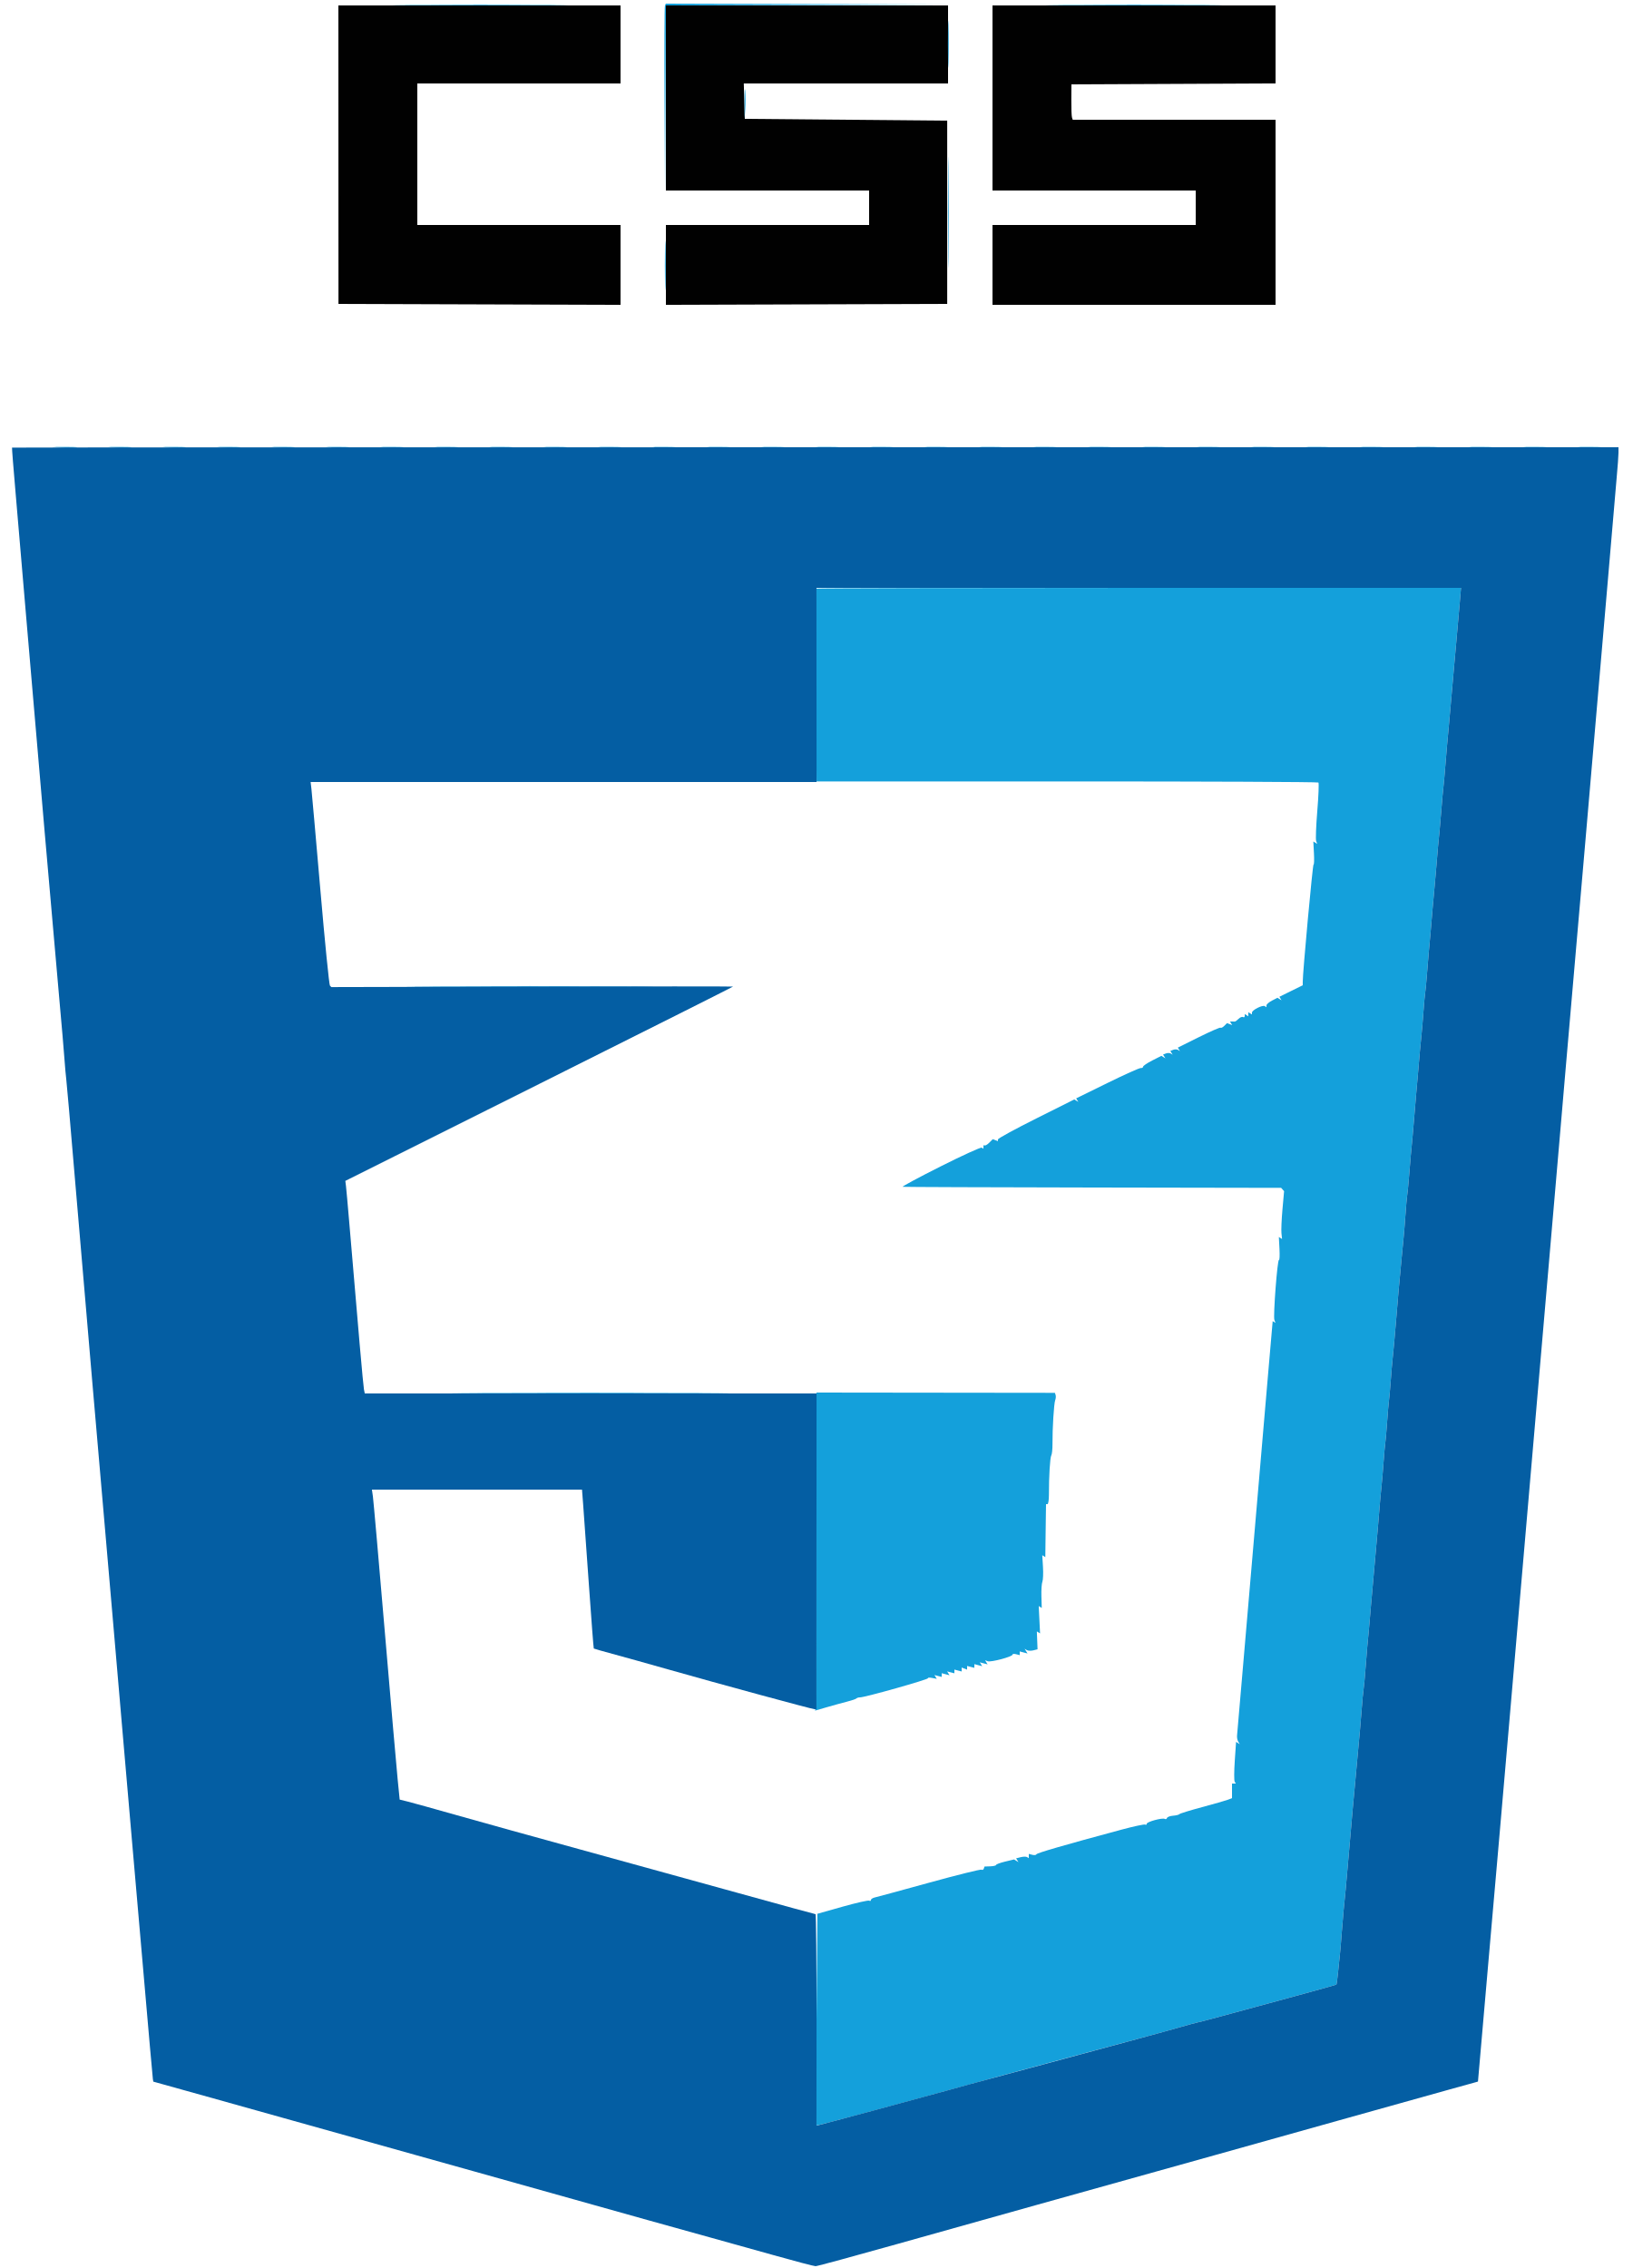
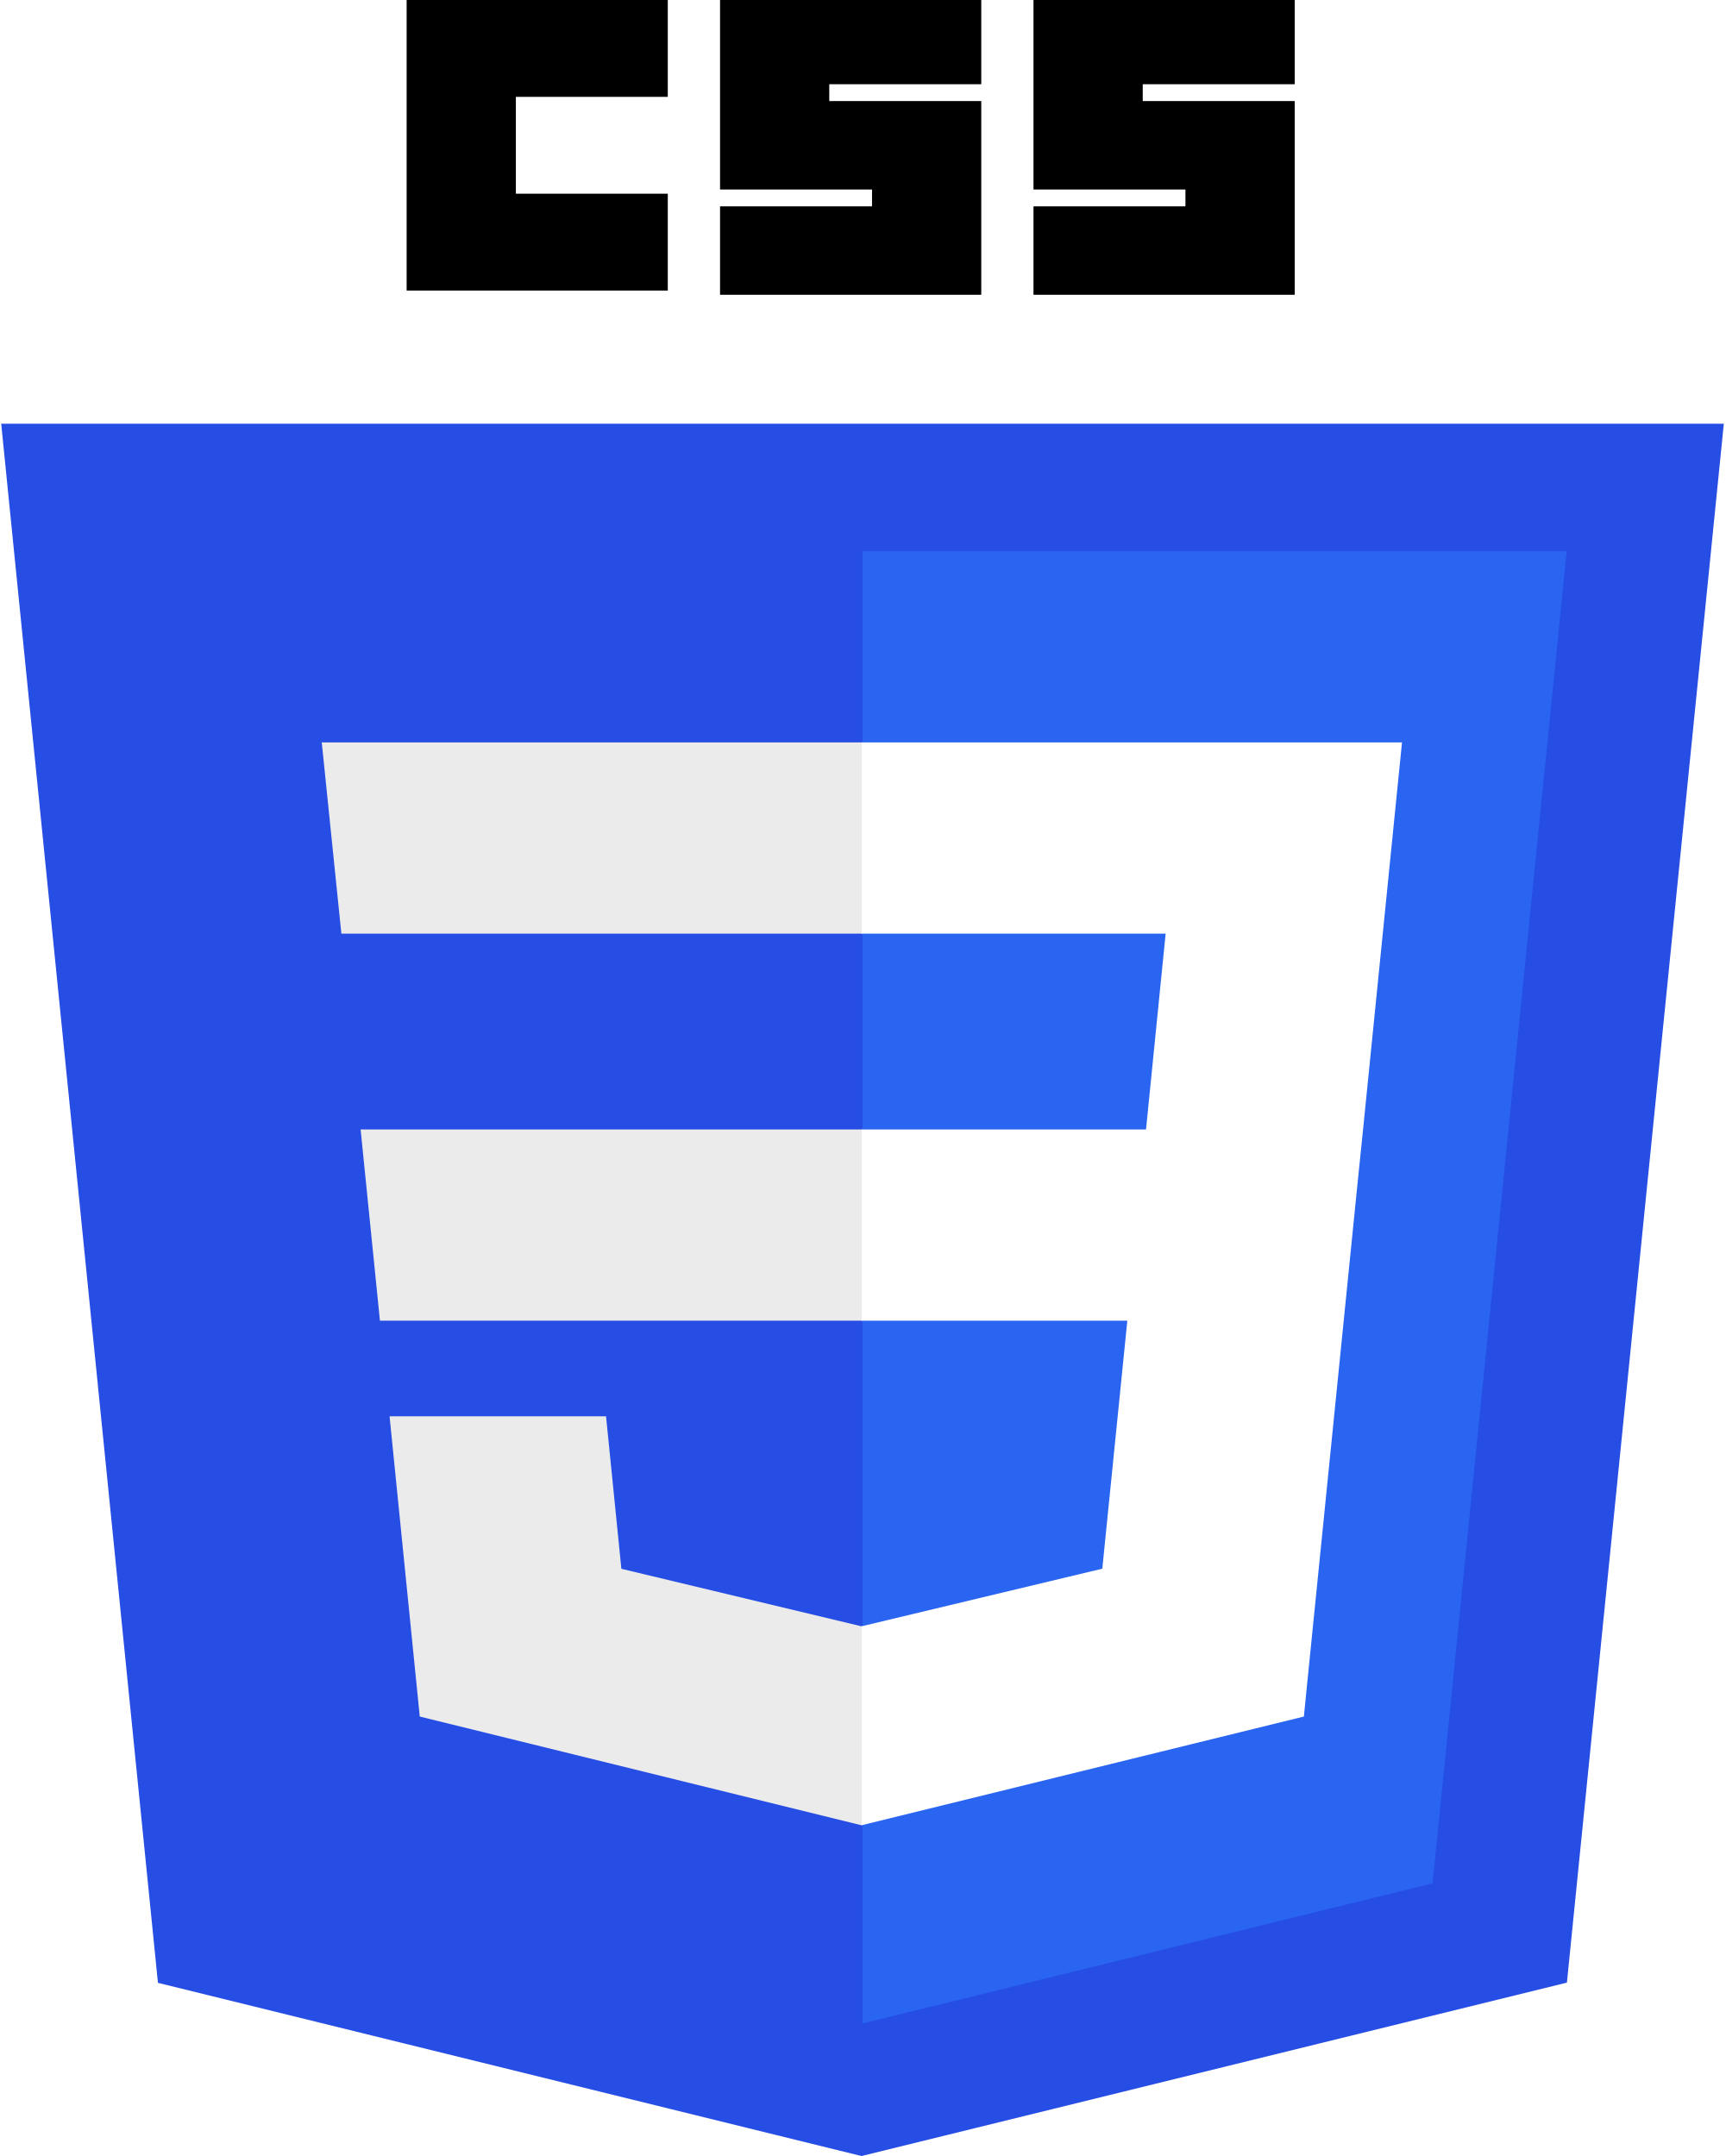
- <svg xmlns="http://www.w3.org/2000/svg" width="900" height="1250" viewBox="0 0 900 1250" version="1.1">
-   <path d="M 186.523 85.250 L 186.545 167.500 264.273 167.756 L 342 168.012 342 146.006 L 342 124 286 124 L 230 124 230 85 L 230 46 286 46 L 342 46 342 24.500 L 342 3 264.250 3 L 186.500 3 186.523 85.250 M 367 54 L 367 105 423 105 L 479 105 479 114.500 L 479 124 423 124 L 367 124 367 146.006 L 367 168.012 444.519 167.756 L 522.038 167.500 522.038 117 L 522.039 66.500 466.269 66 L 410.500 65.500 410.214 55.750 L 409.928 46 466.214 46 L 522.500 46 522.500 24.500 L 522.500 3 444.750 3 L 367 3 367 54 M 547 54 L 547 105 603 105 L 659 105 659 114.500 L 659 124 603 124 L 547 124 547 146 L 547 168 625 168 L 703 168 703 117 L 703 66 647.107 66 L 591.214 66 590.800 64.750 C 590.572 64.063, 590.411 59.675, 590.443 55 L 590.500 46.500 646.750 46.242 L 703 45.983 703 24.492 L 703 3 625 3 L 547 3 547 54" stroke="none" fill="#010101" fill-rule="evenodd" />
-   <path d="M 225.824 2.750 C 247.453 2.900, 282.553 2.900, 303.824 2.750 C 325.096 2.599, 307.400 2.476, 264.500 2.476 C 221.600 2.476, 204.196 2.599, 225.824 2.750 M 366.458 3.250 C 366.195 3.938, 366.101 27.225, 366.249 55 L 366.519 105.500 366.759 54.256 L 367 3.012 444.750 2.750 L 522.500 2.488 444.719 2.244 L 366.937 2 366.458 3.250 M 585.750 2.750 C 607.338 2.900, 642.663 2.900, 664.250 2.750 C 685.838 2.599, 668.175 2.476, 625 2.476 C 581.825 2.476, 564.163 2.599, 585.750 2.750 M 522.423 24.500 C 522.424 36.050, 522.570 40.638, 522.747 34.696 C 522.924 28.753, 522.923 19.303, 522.745 13.696 C 522.567 8.088, 522.422 12.950, 522.423 24.500 M 410.365 55.500 L 410.370 65.500 410.738 60.216 C 410.941 57.311, 410.939 52.811, 410.734 50.216 C 410.528 47.622, 410.363 50, 410.365 55.500 M 522.463 117 C 522.463 144.225, 522.592 155.363, 522.749 141.750 C 522.906 128.137, 522.906 105.862, 522.749 92.250 C 522.592 78.637, 522.463 89.775, 522.463 117 M 366.426 146.500 C 366.427 158.600, 366.571 163.413, 366.747 157.195 C 366.923 150.977, 366.922 141.077, 366.746 135.195 C 366.569 129.313, 366.425 134.400, 366.426 146.500 M 33.776 246.733 C 36.128 246.945, 39.728 246.942, 41.776 246.727 C 43.824 246.512, 41.900 246.339, 37.500 246.343 L 29.500 246.349 33.776 246.733 M 63.776 246.733 C 66.128 246.945, 69.728 246.942, 71.776 246.727 C 73.824 246.512, 71.900 246.339, 67.500 246.343 L 59.500 246.349 63.776 246.733 M 93.776 246.733 C 96.128 246.945, 99.728 246.942, 101.776 246.727 C 103.824 246.512, 101.900 246.339, 97.500 246.343 L 89.500 246.349 93.776 246.733 M 123.776 246.733 C 126.128 246.945, 129.728 246.942, 131.776 246.727 C 133.824 246.512, 131.900 246.339, 127.500 246.343 L 119.500 246.349 123.776 246.733 M 153.776 246.733 C 156.128 246.945, 159.728 246.942, 161.776 246.727 C 163.824 246.512, 161.900 246.339, 157.500 246.343 L 149.500 246.349 153.776 246.733 M 183.776 246.733 C 186.128 246.945, 189.728 246.942, 191.776 246.727 C 193.824 246.512, 191.900 246.339, 187.500 246.343 L 179.500 246.349 183.776 246.733 M 213.776 246.733 C 216.128 246.945, 219.728 246.942, 221.776 246.727 C 223.824 246.512, 221.900 246.339, 217.500 246.343 L 209.500 246.349 213.776 246.733 M 243.776 246.733 C 246.128 246.945, 249.728 246.942, 251.776 246.727 C 253.824 246.512, 251.900 246.339, 247.500 246.343 L 239.500 246.349 243.776 246.733 M 273.776 246.733 C 276.128 246.945, 279.728 246.942, 281.776 246.727 C 283.824 246.512, 281.900 246.339, 277.500 246.343 L 269.500 246.349 273.776 246.733 M 303.776 246.733 C 306.128 246.945, 309.728 246.942, 311.776 246.727 C 313.824 246.512, 311.900 246.339, 307.500 246.343 L 299.500 246.349 303.776 246.733 M 333.776 246.733 C 336.128 246.945, 339.728 246.942, 341.776 246.727 C 343.824 246.512, 341.900 246.339, 337.500 246.343 L 329.500 246.349 333.776 246.733 M 363.776 246.733 C 366.128 246.945, 369.728 246.942, 371.776 246.727 C 373.824 246.512, 371.900 246.339, 367.500 246.343 L 359.500 246.349 363.776 246.733 M 393.776 246.733 C 396.128 246.945, 399.728 246.942, 401.776 246.727 C 403.824 246.512, 401.900 246.339, 397.500 246.343 L 389.500 246.349 393.776 246.733 M 423.776 246.733 C 426.128 246.945, 429.728 246.942, 431.776 246.727 C 433.824 246.512, 431.900 246.339, 427.500 246.343 L 419.500 246.349 423.776 246.733 M 453.776 246.733 C 456.128 246.945, 459.728 246.942, 461.776 246.727 C 463.824 246.512, 461.900 246.339, 457.500 246.343 L 449.500 246.349 453.776 246.733 M 483.776 246.733 C 486.128 246.945, 489.728 246.942, 491.776 246.727 C 493.824 246.512, 491.900 246.339, 487.500 246.343 L 479.500 246.349 483.776 246.733 M 513.776 246.733 C 516.128 246.945, 519.728 246.942, 521.776 246.727 C 523.824 246.512, 521.900 246.339, 517.500 246.343 L 509.500 246.349 513.776 246.733 M 543.776 246.733 C 546.128 246.945, 549.728 246.942, 551.776 246.727 C 553.824 246.512, 551.900 246.339, 547.500 246.343 L 539.500 246.349 543.776 246.733 M 573.776 246.733 C 576.128 246.945, 579.728 246.942, 581.776 246.727 C 583.824 246.512, 581.900 246.339, 577.500 246.343 L 569.500 246.349 573.776 246.733 M 603.776 246.733 C 606.128 246.945, 609.728 246.942, 611.776 246.727 C 613.824 246.512, 611.900 246.339, 607.500 246.343 L 599.500 246.349 603.776 246.733 M 633.776 246.733 C 636.128 246.945, 639.728 246.942, 641.776 246.727 C 643.824 246.512, 641.900 246.339, 637.500 246.343 L 629.500 246.349 633.776 246.733 M 663.776 246.733 C 666.128 246.945, 669.728 246.942, 671.776 246.727 C 673.824 246.512, 671.900 246.339, 667.500 246.343 L 659.500 246.349 663.776 246.733 M 693.776 246.733 C 696.128 246.945, 699.728 246.942, 701.776 246.727 C 703.824 246.512, 701.900 246.339, 697.500 246.343 L 689.500 246.349 693.776 246.733 M 723.776 246.733 C 726.128 246.945, 729.728 246.942, 731.776 246.727 C 733.824 246.512, 731.900 246.339, 727.500 246.343 L 719.500 246.349 723.776 246.733 M 753.776 246.733 C 756.128 246.945, 759.728 246.942, 761.776 246.727 C 763.824 246.512, 761.900 246.339, 757.500 246.343 L 749.500 246.349 753.776 246.733 M 783.776 246.733 C 786.128 246.945, 789.728 246.942, 791.776 246.727 C 793.824 246.512, 791.900 246.339, 787.500 246.343 L 779.500 246.349 783.776 246.733 M 813.776 246.733 C 816.128 246.945, 819.728 246.942, 821.776 246.727 C 823.824 246.512, 821.900 246.339, 817.500 246.343 L 809.500 246.349 813.776 246.733 M 843.776 246.733 C 846.128 246.945, 849.728 246.942, 851.776 246.727 C 853.824 246.512, 851.900 246.339, 847.500 246.343 L 839.500 246.349 843.776 246.733 M 873.776 246.733 C 876.128 246.945, 879.728 246.942, 881.776 246.727 C 883.824 246.512, 881.900 246.339, 877.500 246.343 L 869.500 246.349 873.776 246.733 M 449.917 324.416 C 449.688 324.645, 449.620 348.656, 449.767 377.773 L 450.034 430.714 588.015 430.688 C 663.904 430.673, 726.276 430.943, 726.619 431.286 C 726.962 431.629, 726.686 438.670, 726.006 446.932 C 725.325 455.194, 725.040 462.662, 725.373 463.529 L 725.977 465.104 724.898 464.437 L 723.819 463.770 724.160 470.293 C 724.347 473.880, 724.250 476.659, 723.944 476.468 C 723.466 476.171, 717.929 536.344, 717.981 541.259 L 718 543.019 711.556 546.196 L 705.113 549.374 705.711 550.341 L 706.309 551.309 705.184 550.614 L 704.059 549.918 701.029 551.485 C 699.363 552.346, 698 553.516, 698 554.085 L 698 555.118 697.029 554.518 C 695.801 553.759, 690 556.702, 690 558.085 L 690 559.118 689 558.500 L 688 557.882 688 559 L 688 560.118 687 559.500 L 686 558.882 686 560 C 686 560.615, 685.586 560.862, 685.081 560.550 C 684.575 560.237, 683.466 560.677, 682.616 561.527 C 681.767 562.376, 680.830 563.055, 680.536 563.036 C 680.241 563.016, 679.523 563, 678.941 563 L 677.882 563 678.493 563.989 L 679.104 564.977 677.681 564.431 L 676.258 563.885 674.748 565.395 C 673.918 566.225, 673.011 566.678, 672.734 566.401 C 672.457 566.123, 667.032 568.484, 660.678 571.647 L 649.127 577.397 649.718 578.353 L 650.309 579.309 649.245 578.651 C 648.659 578.290, 647.467 578.267, 646.596 578.602 L 645.011 579.210 645.660 580.259 L 646.309 581.309 645.245 580.651 C 644.659 580.290, 643.467 580.267, 642.596 580.602 L 641.011 581.210 641.660 582.259 L 642.309 583.309 641.192 582.619 L 640.075 581.928 635.037 584.481 C 632.267 585.885, 630 587.426, 630 587.906 C 630 588.385, 629.420 588.715, 628.711 588.639 C 628.002 588.562, 619.700 592.294, 610.263 596.931 L 593.105 605.361 593.707 606.335 L 594.309 607.309 593.203 606.626 L 592.097 605.942 571.049 616.476 C 559.472 622.269, 550 627.443, 550 627.973 L 550 628.937 548.577 628.391 L 547.155 627.845 545.161 629.839 C 544.064 630.936, 542.904 631.571, 542.583 631.250 C 542.262 630.929, 542 631.218, 542 631.892 L 542 633.118 541.049 632.530 C 540.526 632.207, 530.288 636.881, 518.299 642.918 C 506.309 648.954, 496.950 653.988, 497.500 654.104 C 498.050 654.220, 545.206 654.398, 602.291 654.499 L 706.082 654.682 706.894 655.591 L 707.706 656.500 706.813 666.500 C 706.321 672, 706.068 677.931, 706.251 679.680 L 706.582 682.860 705.701 682.315 L 704.819 681.770 705.160 688.293 C 705.347 691.880, 705.221 694.642, 704.881 694.429 C 704.015 693.890, 701.604 725.526, 702.360 727.497 L 702.977 729.104 702.196 728.621 L 701.415 728.138 698.626 760.319 C 695.084 801.197, 692.178 835.077, 686.518 901.500 C 684.035 930.650, 681.903 955.400, 681.782 956.500 C 681.661 957.600, 681.955 959.132, 682.435 959.905 L 683.309 961.309 682.273 960.669 L 681.237 960.028 680.526 970.460 C 680.135 976.197, 680.108 981.366, 680.466 981.946 L 681.118 983 680.059 983 L 679 983 679 987.025 L 679 991.050 676.681 991.931 C 675.405 992.416, 668.993 994.254, 662.431 996.015 C 655.869 997.776, 650.275 999.505, 650 999.858 C 649.725 1000.211, 648.154 1000.600, 646.510 1000.721 C 644.865 1000.843, 643.364 1001.408, 643.174 1001.977 C 642.984 1002.547, 642.441 1002.772, 641.966 1002.479 C 640.714 1001.705, 632 1004.065, 632 1005.178 C 632 1005.695, 631.628 1005.888, 631.173 1005.607 C 630.718 1005.326, 624.755 1006.603, 617.923 1008.445 C 585.975 1017.058, 571.476 1021.262, 571.202 1021.992 C 571.038 1022.430, 570.026 1022.558, 568.952 1022.277 L 567 1021.767 567 1022.942 L 567 1024.118 566.046 1023.528 C 565.521 1023.204, 563.949 1023.226, 562.553 1023.576 L 560.014 1024.213 560.661 1025.261 L 561.309 1026.309 560.107 1025.566 L 558.905 1024.823 553.953 1026.011 C 551.229 1026.665, 548.999 1027.492, 548.998 1027.850 C 548.996 1028.207, 547.554 1028.553, 545.792 1028.617 L 542.589 1028.734 542.209 1029.873 C 542 1030.500, 541.430 1030.766, 540.943 1030.465 C 540.456 1030.164, 527.557 1033.366, 512.278 1037.582 C 497 1041.797, 483.488 1045.468, 482.250 1045.740 C 481.012 1046.011, 480 1046.657, 480 1047.176 C 480 1047.694, 479.583 1047.860, 479.073 1047.545 C 478.563 1047.230, 471.925 1048.727, 464.323 1050.872 L 450.500 1054.771 450 1112.981 C 449.725 1144.997, 449.725 1171.297, 450 1171.426 C 450.527 1171.673, 493.941 1159.988, 552 1143.973 C 557.775 1142.380, 571.050 1138.782, 581.500 1135.977 C 630.510 1122.823, 641.832 1119.750, 649.738 1117.459 C 654.413 1116.104, 659.196 1114.800, 660.369 1114.560 C 661.541 1114.320, 664.975 1113.447, 668 1112.620 C 671.025 1111.793, 687.618 1107.285, 704.873 1102.602 C 722.128 1097.919, 736.371 1093.955, 736.524 1093.794 C 736.677 1093.632, 737.093 1090.575, 737.449 1087 C 737.805 1083.425, 738.273 1078.925, 738.489 1077 C 738.705 1075.075, 739.142 1069.900, 739.459 1065.500 C 739.776 1061.100, 740.244 1055.475, 740.498 1053 C 741.434 1043.888, 741.956 1038.313, 742.606 1030.500 C 742.972 1026.100, 743.386 1021.375, 743.526 1020 C 743.666 1018.625, 744.060 1014.125, 744.402 1010 C 745.105 1001.531, 745.899 992.648, 746.546 986 C 747.140 979.893, 747.776 972.959, 748.562 964 C 748.924 959.875, 749.360 955.150, 749.530 953.500 C 749.700 951.850, 750.125 946.675, 750.474 942 C 750.823 937.325, 751.294 932.375, 751.521 931 C 751.748 929.625, 752.209 924.675, 752.545 920 C 752.881 915.325, 753.340 909.700, 753.564 907.500 C 754.072 902.524, 754.842 893.934, 755.512 885.750 C 755.793 882.313, 756.226 877.475, 756.474 875 C 756.721 872.525, 757.200 867.125, 757.538 863 C 757.876 858.875, 758.313 853.925, 758.510 852 C 758.707 850.075, 759.124 845.350, 759.436 841.500 C 760.572 827.500, 761.105 821.440, 761.458 818.500 C 761.657 816.850, 762.133 811.225, 762.517 806 C 762.901 800.775, 763.346 795.814, 763.507 794.976 C 763.667 794.137, 764.100 789.187, 764.469 783.976 C 764.838 778.764, 765.301 773.375, 765.497 772 C 765.694 770.625, 766.136 765.675, 766.480 761 C 766.823 756.325, 767.284 750.925, 767.504 749 C 767.905 745.484, 768.571 738.152, 769.500 727 C 770.803 711.365, 771.079 708.191, 771.500 704 C 771.749 701.525, 772.210 696.575, 772.524 693 C 772.839 689.425, 773.276 684.925, 773.495 683 C 773.714 681.075, 774.192 675.225, 774.558 670 C 774.923 664.775, 775.374 659.701, 775.559 658.724 C 775.744 657.747, 776.149 653.697, 776.460 649.724 C 777.108 641.437, 777.916 632.292, 778.511 626.500 C 778.737 624.300, 779.197 618.900, 779.533 614.500 C 779.869 610.100, 780.304 604.925, 780.500 603 C 780.696 601.075, 781.135 596.125, 781.476 592 C 782.310 581.909, 782.901 575.400, 783.472 570 C 783.733 567.525, 784.218 561.745, 784.549 557.157 C 784.880 552.568, 785.296 548.057, 785.475 547.132 C 785.653 546.208, 786.108 541.412, 786.486 536.476 C 786.864 531.539, 787.310 526.150, 787.477 524.500 C 787.882 520.492, 788.987 507.819, 789.526 501 C 789.766 497.975, 790.178 493.475, 790.442 491 C 790.707 488.525, 791.183 483.125, 791.500 479 C 791.817 474.875, 792.284 469.363, 792.538 466.750 C 792.792 464.137, 793.208 459.863, 793.462 457.250 C 793.716 454.637, 794.181 449.125, 794.495 445 C 794.810 440.875, 795.262 435.925, 795.500 434 C 795.738 432.075, 796.185 427.125, 796.493 423 C 796.801 418.875, 797.255 413.475, 797.502 411 C 797.750 408.525, 798.204 403.575, 798.512 400 C 798.820 396.425, 799.260 391.475, 799.490 389 C 799.981 383.718, 800.741 375.097, 801.517 366 C 801.822 362.425, 802.268 357.475, 802.509 355 C 803.017 349.780, 803.645 342.661, 804.561 331.750 L 805.211 324 627.772 324 C 530.181 324, 450.146 324.187, 449.917 324.416 M 236.750 543.750 C 267.137 543.897, 316.862 543.897, 347.250 543.750 C 377.637 543.603, 352.775 543.483, 292 543.483 C 231.225 543.483, 206.362 543.603, 236.750 543.750 M 263.172 767.750 C 297.092 767.896, 352.892 767.896, 387.172 767.750 C 421.453 767.604, 393.700 767.485, 325.500 767.485 C 257.300 767.484, 229.253 767.604, 263.172 767.750 M 449.923 853.500 C 449.881 900.800, 449.703 940.242, 449.527 941.150 L 449.206 942.800 455.853 940.875 C 459.509 939.816, 464.525 938.438, 467 937.813 C 469.475 937.188, 471.725 936.411, 472 936.088 C 472.275 935.765, 473.175 935.500, 474 935.500 C 476.738 935.500, 511.866 925.592, 511.460 924.935 C 511.240 924.580, 512.239 924.514, 513.679 924.789 L 516.297 925.290 515.647 924.238 L 514.997 923.187 516.999 923.710 L 519 924.233 519 923.210 L 519 922.187 521.156 922.751 L 523.313 923.315 522.655 922.251 L 521.997 921.187 523.999 921.710 L 526 922.233 526 921.210 L 526 920.187 528 920.710 L 530 921.233 530 920.148 L 530 919.063 531.500 919.638 L 533 920.214 533 919.201 L 533 918.187 535 918.710 L 537 919.233 537 918.210 L 537 917.187 539.156 917.751 L 541.313 918.315 540.655 917.251 L 539.997 916.187 542.155 916.751 L 544.313 917.315 543.604 916.169 L 542.896 915.023 544.365 915.587 C 546.099 916.252, 558 913.088, 558 911.962 C 558 911.536, 558.900 911.423, 560 911.710 L 562 912.233 562 911.210 L 562 910.187 564.156 910.751 L 566.313 911.315 565.502 910.003 L 564.691 908.691 565.902 909.440 C 566.569 909.851, 568.174 909.922, 569.469 909.597 L 571.825 909.006 571.633 904.080 L 571.441 899.154 572.328 899.703 L 573.214 900.251 572.843 892.712 L 572.471 885.173 573.308 885.690 L 574.145 886.208 573.958 879.854 C 573.856 876.359, 574.095 872.716, 574.490 871.758 C 574.885 870.800, 575.032 867.120, 574.818 863.581 L 574.428 857.146 575.269 857.666 L 576.111 858.187 576.190 851.343 C 576.234 847.580, 576.322 841.012, 576.385 836.749 L 576.500 828.999 577.301 828.999 C 577.742 829, 578.099 826.638, 578.094 823.750 C 578.076 813.703, 578.708 803.281, 579.404 802.156 C 579.789 801.533, 580.084 798.655, 580.060 795.762 C 579.991 787.434, 580.853 773.548, 581.551 771.727 C 581.902 770.814, 582.008 769.524, 581.787 768.862 L 581.386 767.657 515.693 767.579 L 450 767.500 449.923 853.500" stroke="none" fill="#14a0db" fill-rule="evenodd" />
-   <path d="M 6.632 246.701 C 6.521 246.812, 7.422 258.287, 8.634 272.201 C 9.845 286.116, 12.470 316.850, 14.468 340.500 C 19.201 396.555, 30.488 526.684, 32.942 553.500 C 33.999 565.050, 35.135 578.325, 35.467 583 C 35.799 587.675, 36.279 593.075, 36.533 595 C 36.788 596.925, 38.808 620.100, 41.023 646.500 C 44.661 689.865, 56.994 833.190, 61.976 890 C 63.061 902.375, 65.543 931.175, 67.492 954 C 69.440 976.825, 71.701 1002.925, 72.515 1012 C 73.329 1021.075, 76.249 1054.600, 79.004 1086.500 C 81.759 1118.400, 84.122 1145.126, 84.256 1145.892 L 84.500 1147.284 117.500 1156.486 C 154.099 1166.692, 194.436 1177.989, 260.500 1196.535 C 352.925 1222.483, 380.886 1230.308, 392.500 1233.479 C 399.100 1235.280, 414.264 1239.510, 426.198 1242.877 C 438.132 1246.245, 448.615 1249, 449.493 1249 C 450.371 1249, 470.982 1243.404, 495.295 1236.564 C 537.617 1224.658, 599.271 1207.406, 669 1187.958 C 686.875 1182.972, 719.950 1173.706, 742.500 1167.366 C 765.050 1161.027, 790.025 1154.045, 798 1151.852 C 805.975 1149.659, 812.964 1147.722, 813.530 1147.548 L 814.561 1147.231 819.904 1085.866 C 822.843 1052.115, 825.850 1017.750, 826.585 1009.500 C 827.321 1001.250, 829.759 973.125, 832.003 947 C 838.838 867.434, 857.729 648.507, 860.048 622 C 860.601 615.675, 861.915 600.375, 862.968 588 C 864.021 575.625, 868.723 521.400, 873.417 467.500 C 878.111 413.600, 883.773 347.900, 885.998 321.500 C 888.224 295.100, 890.485 268.775, 891.022 263 C 891.559 257.225, 891.999 251.150, 891.999 249.500 L 892 246.500 449.417 246.500 C 205.996 246.500, 6.743 246.591, 6.632 246.701 M 449.983 324.750 C 449.974 325.163, 449.981 349.238, 450 378.250 L 450.033 431 310.612 431 L 171.190 431 171.633 434.750 C 171.877 436.813, 174.095 461.888, 176.562 490.474 C 179.029 519.059, 181.402 542.802, 181.837 543.237 L 182.626 544.026 293.313 543.763 C 354.191 543.618, 404 543.612, 404 543.749 C 404 543.886, 355.923 568.038, 297.161 597.419 L 190.323 650.840 190.677 653.670 C 190.871 655.227, 191.674 664.150, 192.460 673.500 C 197.301 731.050, 200.183 763.786, 200.581 765.750 L 201.038 768 325.530 768 L 450.021 768 449.989 855 L 449.957 942 448.862 942 C 447.557 942, 396.975 928.253, 368 920.024 C 356.725 916.822, 343 912.989, 337.500 911.507 C 332 910.025, 327.389 908.706, 327.253 908.576 C 327.118 908.446, 325.887 892.401, 324.519 872.920 C 323.151 853.439, 321.746 833.788, 321.398 829.250 L 320.763 821 262.870 821 L 204.976 821 205.518 824.750 C 205.816 826.813, 208.755 860.225, 212.050 899 C 215.344 937.775, 218.543 974.525, 219.158 980.666 L 220.276 991.832 224.888 992.981 C 227.425 993.613, 239.625 997.003, 252 1000.515 C 264.375 1004.027, 294.975 1012.518, 320 1019.384 C 345.025 1026.250, 384.275 1037.073, 407.222 1043.434 C 430.169 1049.795, 449.188 1055, 449.487 1055 C 449.786 1055, 450.021 1081.213, 450.009 1113.250 L 449.988 1171.500 450.744 1171.356 C 452.503 1171.020, 506.778 1156.404, 521 1152.437 C 529.525 1150.059, 539.875 1147.233, 544 1146.158 C 548.125 1145.082, 562.525 1141.203, 576 1137.537 C 589.475 1133.871, 609.666 1128.408, 620.870 1125.397 C 632.073 1122.386, 645.064 1118.814, 649.738 1117.459 C 654.413 1116.104, 659.196 1114.800, 660.369 1114.560 C 661.541 1114.320, 664.975 1113.447, 668 1112.620 C 671.025 1111.793, 687.618 1107.285, 704.873 1102.602 C 722.128 1097.919, 736.371 1093.955, 736.524 1093.794 C 736.677 1093.632, 737.093 1090.575, 737.449 1087 C 737.805 1083.425, 738.273 1078.925, 738.489 1077 C 738.705 1075.075, 739.142 1069.900, 739.459 1065.500 C 739.776 1061.100, 740.244 1055.475, 740.498 1053 C 741.434 1043.888, 741.956 1038.313, 742.606 1030.500 C 742.972 1026.100, 743.386 1021.375, 743.526 1020 C 743.666 1018.625, 744.060 1014.125, 744.402 1010 C 745.105 1001.531, 745.899 992.648, 746.546 986 C 747.140 979.893, 747.776 972.959, 748.562 964 C 748.924 959.875, 749.360 955.150, 749.530 953.500 C 749.700 951.850, 750.125 946.675, 750.474 942 C 750.823 937.325, 751.294 932.375, 751.521 931 C 751.748 929.625, 752.209 924.675, 752.545 920 C 752.881 915.325, 753.340 909.700, 753.564 907.500 C 754.072 902.524, 754.842 893.934, 755.512 885.750 C 755.793 882.313, 756.226 877.475, 756.474 875 C 756.721 872.525, 757.200 867.125, 757.538 863 C 757.876 858.875, 758.313 853.925, 758.510 852 C 758.707 850.075, 759.124 845.350, 759.436 841.500 C 760.572 827.500, 761.105 821.440, 761.458 818.500 C 761.657 816.850, 762.133 811.225, 762.517 806 C 762.901 800.775, 763.346 795.814, 763.507 794.976 C 763.667 794.137, 764.100 789.187, 764.469 783.976 C 764.838 778.764, 765.301 773.375, 765.497 772 C 765.694 770.625, 766.136 765.675, 766.480 761 C 766.823 756.325, 767.284 750.925, 767.504 749 C 767.905 745.484, 768.571 738.152, 769.500 727 C 770.803 711.365, 771.079 708.191, 771.500 704 C 771.749 701.525, 772.210 696.575, 772.524 693 C 772.839 689.425, 773.276 684.925, 773.495 683 C 773.714 681.075, 774.192 675.225, 774.558 670 C 774.923 664.775, 775.374 659.701, 775.559 658.724 C 775.744 657.747, 776.149 653.697, 776.460 649.724 C 777.108 641.437, 777.916 632.292, 778.511 626.500 C 778.737 624.300, 779.197 618.900, 779.533 614.500 C 779.869 610.100, 780.304 604.925, 780.500 603 C 780.696 601.075, 781.135 596.125, 781.476 592 C 782.310 581.909, 782.901 575.400, 783.472 570 C 783.733 567.525, 784.218 561.745, 784.549 557.157 C 784.880 552.568, 785.296 548.057, 785.475 547.132 C 785.653 546.208, 786.108 541.412, 786.486 536.476 C 786.864 531.539, 787.310 526.150, 787.477 524.500 C 787.882 520.492, 788.987 507.819, 789.526 501 C 789.766 497.975, 790.178 493.475, 790.442 491 C 790.707 488.525, 791.183 483.125, 791.500 479 C 791.817 474.875, 792.284 469.363, 792.538 466.750 C 792.792 464.137, 793.208 459.863, 793.462 457.250 C 793.716 454.637, 794.181 449.125, 794.495 445 C 794.810 440.875, 795.262 435.925, 795.500 434 C 795.738 432.075, 796.185 427.125, 796.493 423 C 796.801 418.875, 797.255 413.475, 797.502 411 C 797.750 408.525, 798.204 403.575, 798.512 400 C 798.820 396.425, 799.260 391.475, 799.490 389 C 799.981 383.718, 800.741 375.097, 801.517 366 C 801.822 362.425, 802.268 357.475, 802.509 355 C 803.017 349.780, 803.645 342.661, 804.561 331.750 L 805.211 324 627.606 324 L 450 324 449.983 324.750" stroke="none" fill="#045ea3" fill-rule="evenodd" />
+ <svg xmlns="http://www.w3.org/2000/svg" width="240px" height="300px" viewBox="0 0 240 300" version="1.1">
+   <g id="surface1">
+     <path style=" stroke:none;fill-rule:nonzero;fill:rgb(14.902%,30.196%,89.412%);fill-opacity:1;" d="M 119.852 300.004 L 21.973 275.906 L 0.168 58.961 L 239.816 58.961 L 217.988 275.875 Z M 119.852 300.004 " />
+     <path style=" stroke:none;fill-rule:nonzero;fill:rgb(16.078%,39.608%,94.51%);fill-opacity:1;" d="M 199.297 262.062 L 217.953 76.695 L 119.992 76.695 L 119.992 281.559 Z M 199.297 262.062 " />
+     <path style=" stroke:none;fill-rule:nonzero;fill:rgb(92.157%,92.157%,92.157%);fill-opacity:1;" d="M 50.168 157.16 L 52.855 183.766 L 119.992 183.766 L 119.992 157.16 Z M 50.168 157.16 " />
+     <path style=" stroke:none;fill-rule:nonzero;fill:rgb(92.157%,92.157%,92.157%);fill-opacity:1;" d="M 44.762 103.305 L 47.492 129.91 L 119.992 129.91 L 119.992 103.305 Z M 44.762 103.305 " />
+     <path style=" stroke:none;fill-rule:nonzero;fill:rgb(92.157%,92.157%,92.157%);fill-opacity:1;" d="M 119.992 226.262 L 119.863 226.297 L 86.445 218.293 L 84.312 197.07 L 54.195 197.07 L 58.398 238.852 L 119.852 253.98 L 119.992 253.949 Z M 119.992 226.262 " />
+     <path style=" stroke:none;fill-rule:nonzero;fill:rgb(0%,0%,0%);fill-opacity:1;" d="M 56.57 0 L 92.902 0 L 92.902 13.477 L 71.766 13.477 L 71.766 26.953 L 92.902 26.953 L 92.902 40.43 L 56.57 40.43 Z M 56.57 0 " />
+     <path style=" stroke:none;fill-rule:nonzero;fill:rgb(0%,0%,0%);fill-opacity:1;" d="M 100.172 0 L 136.512 0 L 136.512 11.719 L 115.367 11.719 L 115.367 14.062 L 136.512 14.062 L 136.512 41.016 L 100.172 41.016 L 100.172 28.711 L 121.316 28.711 L 121.316 26.367 L 100.172 26.367 Z M 100.172 0 " />
+     <path style=" stroke:none;fill-rule:nonzero;fill:rgb(0%,0%,0%);fill-opacity:1;" d="M 143.777 0 L 180.117 0 L 180.117 11.719 L 158.977 11.719 L 158.977 14.062 L 180.117 14.062 L 180.117 41.016 L 143.777 41.016 L 143.777 28.711 L 164.918 28.711 L 164.918 26.367 L 143.777 26.367 Z M 143.777 0 " />
+     <path style=" stroke:none;fill-rule:nonzero;fill:rgb(100%,100%,100%);fill-opacity:1;" d="M 189.629 157.16 L 195.047 103.305 L 119.891 103.305 L 119.891 129.91 L 162.164 129.91 L 159.434 157.16 L 119.891 157.16 L 119.891 183.766 L 156.832 183.766 L 153.352 218.277 L 119.891 226.285 L 119.891 253.969 L 181.395 238.852 L 181.844 234.355 L 188.898 164.305 Z M 189.629 157.16 " />
+   </g>
</svg>
